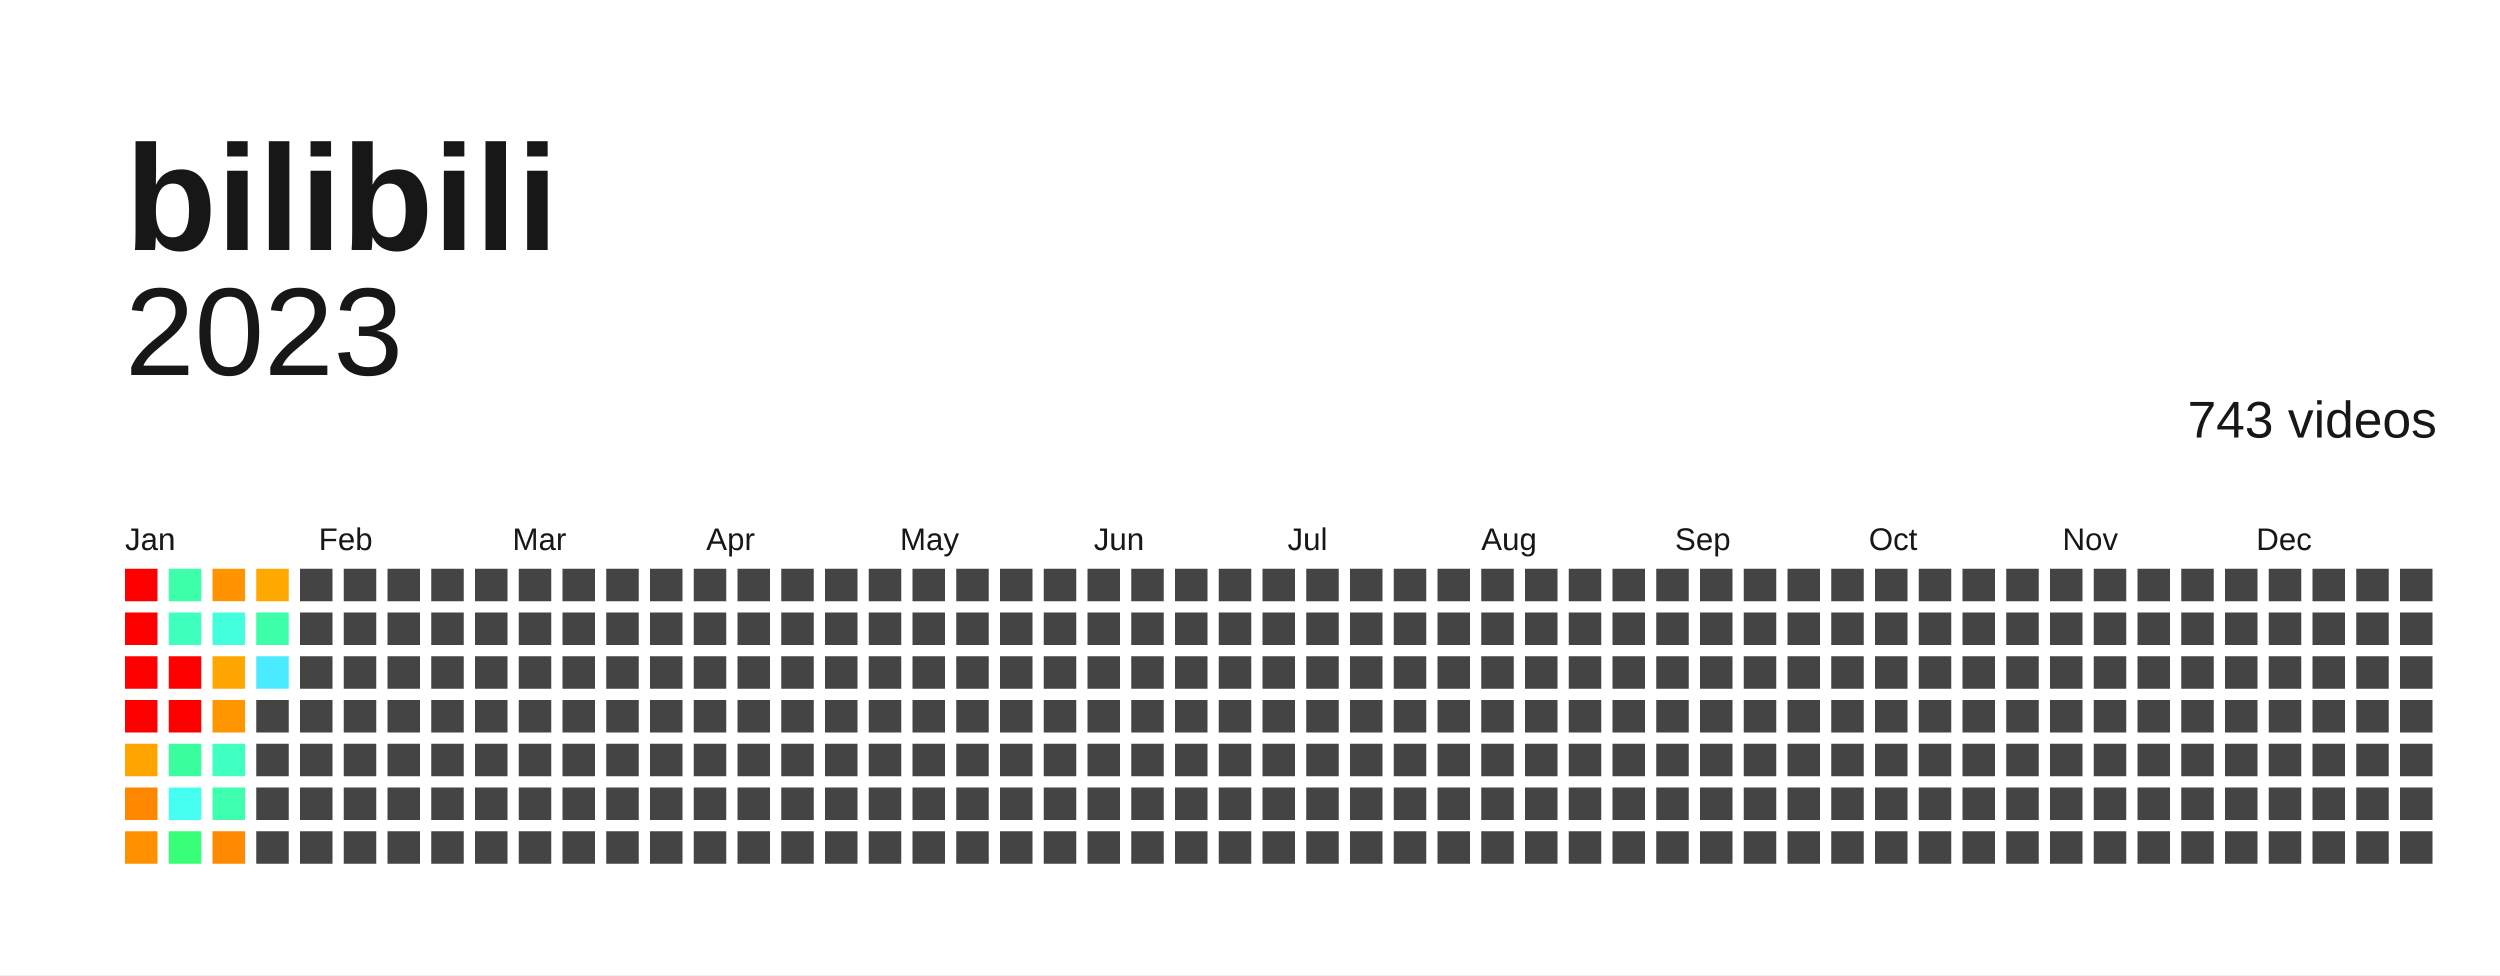
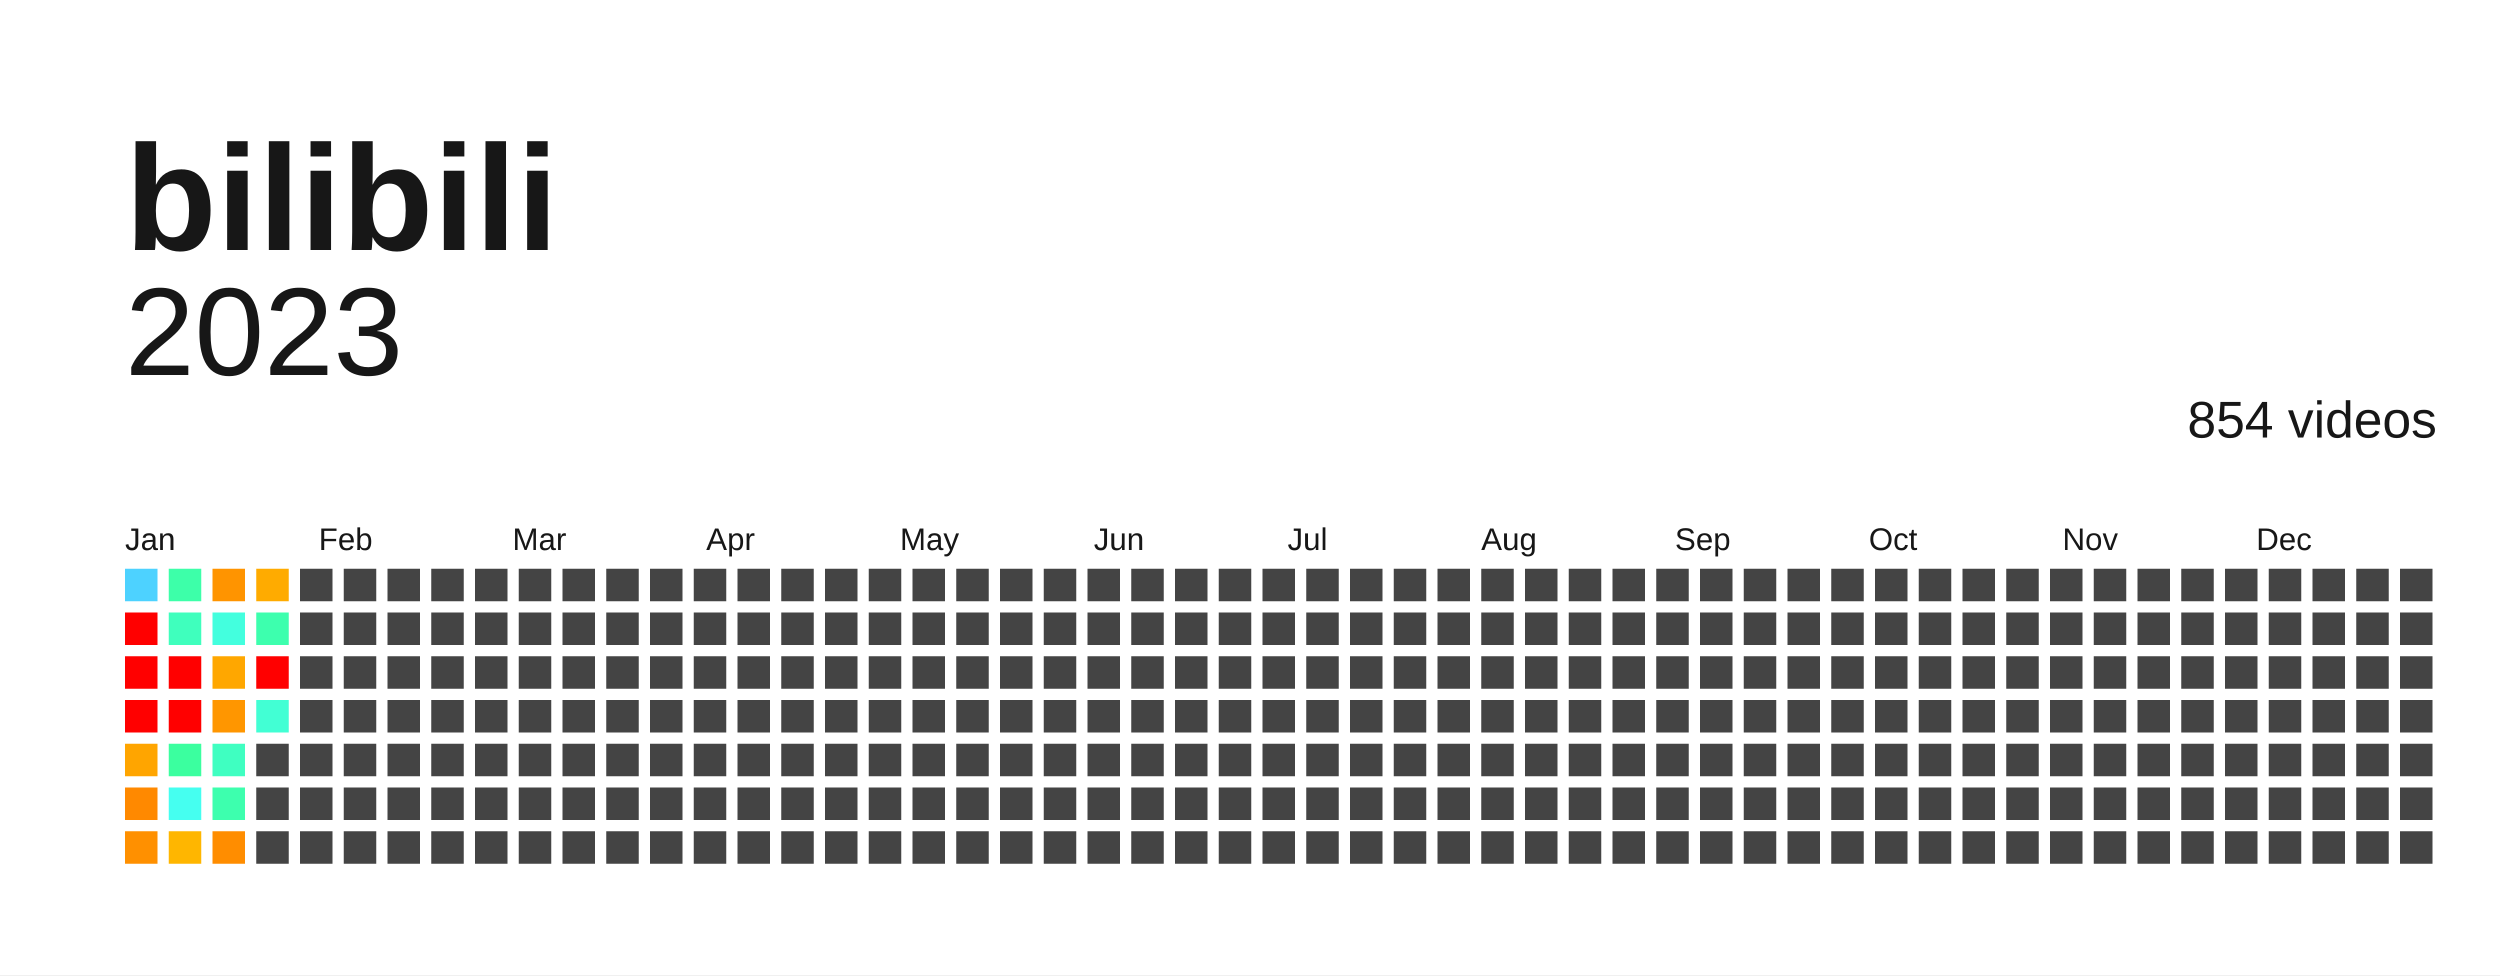
<svg xmlns="http://www.w3.org/2000/svg" baseProfile="full" height="78mm" version="1.1" viewBox="0,0,200,78" width="200mm">
  <defs />
  <rect fill="#FFFFFF" height="78" width="200" x="0" y="0" />
  <text fill="#171717" style="font-size:12px; font-family:Arial; font-weight:bold;" x="10" y="20">bilibili</text>
  <text alignment-baseline="hanging" fill="#171717" style="font-size:10.0px; font-family:Arial;" x="10" y="30">2023</text>
-   <text alignment-baseline="hanging" fill="#171717" style="font-size:4.125px; font-family:Arial;" x="175" y="35">743 videos</text>
+   <text alignment-baseline="hanging" fill="#171717" style="font-size:4.125px; font-family:Arial;" x="175" y="35">854 videos</text>
  <text fill="#171717" style="font-size:2.5px; font-family:Arial" x="10.0" y="44">Jan</text>
  <text fill="#171717" style="font-size:2.5px; font-family:Arial" x="25.5" y="44">Feb</text>
  <text fill="#171717" style="font-size:2.5px; font-family:Arial" x="41.0" y="44">Mar</text>
  <text fill="#171717" style="font-size:2.5px; font-family:Arial" x="56.5" y="44">Apr</text>
  <text fill="#171717" style="font-size:2.5px; font-family:Arial" x="72.0" y="44">May</text>
  <text fill="#171717" style="font-size:2.5px; font-family:Arial" x="87.5" y="44">Jun</text>
  <text fill="#171717" style="font-size:2.5px; font-family:Arial" x="103.0" y="44">Jul</text>
  <text fill="#171717" style="font-size:2.5px; font-family:Arial" x="118.5" y="44">Aug</text>
  <text fill="#171717" style="font-size:2.5px; font-family:Arial" x="134.0" y="44">Sep</text>
  <text fill="#171717" style="font-size:2.5px; font-family:Arial" x="149.5" y="44">Oct</text>
  <text fill="#171717" style="font-size:2.5px; font-family:Arial" x="165.0" y="44">Nov</text>
  <text fill="#171717" style="font-size:2.5px; font-family:Arial" x="180.5" y="44">Dec</text>
-   <rect fill="red" height="2.6" width="2.6" x="10.0" y="45.5" />
+   <rect fill="#4dd2ff" height="2.6" width="2.6" x="10.0" y="45.5" />
  <rect fill="red" height="2.6" width="2.6" x="10.0" y="49.0" />
  <rect fill="red" height="2.6" width="2.6" x="10.0" y="52.5" />
  <rect fill="red" height="2.6" width="2.6" x="10.0" y="56.0" />
  <rect fill="#ffa500" height="2.6" width="2.6" x="10.0" y="59.5" />
-   <rect fill="#ff8700" height="2.6" width="2.6" x="10.0" y="63.0" />
+   <rect fill="#ff8900" height="2.6" width="2.6" x="10.0" y="63.0" />
  <rect fill="#ff9000" height="2.6" width="2.6" x="10.0" y="66.5" />
  <rect fill="#3dffa9" height="2.6" width="2.6" x="13.5" y="45.5" />
  <rect fill="#3fffbd" height="2.6" width="2.6" x="13.5" y="49.0" />
  <rect fill="red" height="2.6" width="2.6" x="13.5" y="52.5" />
  <rect fill="red" height="2.6" width="2.6" x="13.5" y="56.0" />
  <rect fill="#3bff9f" height="2.6" width="2.6" x="13.5" y="59.5" />
  <rect fill="#45fff0" height="2.6" width="2.6" x="13.5" y="63.0" />
-   <rect fill="#37ff77" height="2.6" width="2.6" x="13.5" y="66.5" />
+   <rect fill="#ffb600" height="2.6" width="2.6" x="13.5" y="66.5" />
  <rect fill="#ff9400" height="2.6" width="2.6" x="17.0" y="45.5" />
  <rect fill="#43ffde" height="2.6" width="2.6" x="17.0" y="49.0" />
  <rect fill="#ffa700" height="2.6" width="2.6" x="17.0" y="52.5" />
  <rect fill="#ff9600" height="2.6" width="2.6" x="17.0" y="56.0" />
  <rect fill="#3fffc1" height="2.6" width="2.6" x="17.0" y="59.5" />
  <rect fill="#3dffae" height="2.6" width="2.6" x="17.0" y="63.0" />
-   <rect fill="#ff8900" height="2.6" width="2.6" x="17.0" y="66.5" />
-   <rect fill="#ffa900" height="2.6" width="2.6" x="20.5" y="45.5" />
-   <rect fill="#3dffa9" height="2.6" width="2.6" x="20.5" y="49.0" />
-   <rect fill="#4aebff" height="2.6" width="2.6" x="20.5" y="52.5" />
-   <rect fill="#444444" height="2.6" width="2.6" x="20.5" y="56.0" />
+   <rect fill="#ff8d00" height="2.6" width="2.6" x="17.0" y="66.5" />
+   <rect fill="#ffab00" height="2.6" width="2.6" x="20.5" y="45.5" />
+   <rect fill="#3dffae" height="2.6" width="2.6" x="20.5" y="49.0" />
+   <rect fill="red" height="2.6" width="2.6" x="20.5" y="52.5" />
+   <rect fill="#42ffd4" height="2.6" width="2.6" x="20.5" y="56.0" />
  <rect fill="#444444" height="2.6" width="2.6" x="20.5" y="59.5" />
  <rect fill="#444444" height="2.6" width="2.6" x="20.5" y="63.0" />
  <rect fill="#444444" height="2.6" width="2.6" x="20.5" y="66.5" />
  <rect fill="#444444" height="2.6" width="2.6" x="24.0" y="45.5" />
  <rect fill="#444444" height="2.6" width="2.6" x="24.0" y="49.0" />
  <rect fill="#444444" height="2.6" width="2.6" x="24.0" y="52.5" />
  <rect fill="#444444" height="2.6" width="2.6" x="24.0" y="56.0" />
  <rect fill="#444444" height="2.6" width="2.6" x="24.0" y="59.5" />
  <rect fill="#444444" height="2.6" width="2.6" x="24.0" y="63.0" />
  <rect fill="#444444" height="2.6" width="2.6" x="24.0" y="66.5" />
  <rect fill="#444444" height="2.6" width="2.6" x="27.5" y="45.5" />
  <rect fill="#444444" height="2.6" width="2.6" x="27.5" y="49.0" />
  <rect fill="#444444" height="2.6" width="2.6" x="27.5" y="52.5" />
  <rect fill="#444444" height="2.6" width="2.6" x="27.5" y="56.0" />
  <rect fill="#444444" height="2.6" width="2.6" x="27.5" y="59.5" />
  <rect fill="#444444" height="2.6" width="2.6" x="27.5" y="63.0" />
  <rect fill="#444444" height="2.6" width="2.6" x="27.5" y="66.5" />
  <rect fill="#444444" height="2.6" width="2.6" x="31.0" y="45.5" />
  <rect fill="#444444" height="2.6" width="2.6" x="31.0" y="49.0" />
  <rect fill="#444444" height="2.6" width="2.6" x="31.0" y="52.5" />
  <rect fill="#444444" height="2.6" width="2.6" x="31.0" y="56.0" />
  <rect fill="#444444" height="2.6" width="2.6" x="31.0" y="59.5" />
  <rect fill="#444444" height="2.6" width="2.6" x="31.0" y="63.0" />
  <rect fill="#444444" height="2.6" width="2.6" x="31.0" y="66.5" />
  <rect fill="#444444" height="2.6" width="2.6" x="34.5" y="45.5" />
  <rect fill="#444444" height="2.6" width="2.6" x="34.5" y="49.0" />
  <rect fill="#444444" height="2.6" width="2.6" x="34.5" y="52.5" />
  <rect fill="#444444" height="2.6" width="2.6" x="34.5" y="56.0" />
  <rect fill="#444444" height="2.6" width="2.6" x="34.5" y="59.5" />
  <rect fill="#444444" height="2.6" width="2.6" x="34.5" y="63.0" />
  <rect fill="#444444" height="2.6" width="2.6" x="34.5" y="66.5" />
  <rect fill="#444444" height="2.6" width="2.6" x="38.0" y="45.5" />
  <rect fill="#444444" height="2.6" width="2.6" x="38.0" y="49.0" />
  <rect fill="#444444" height="2.6" width="2.6" x="38.0" y="52.5" />
  <rect fill="#444444" height="2.6" width="2.6" x="38.0" y="56.0" />
  <rect fill="#444444" height="2.6" width="2.6" x="38.0" y="59.5" />
  <rect fill="#444444" height="2.6" width="2.6" x="38.0" y="63.0" />
  <rect fill="#444444" height="2.6" width="2.6" x="38.0" y="66.5" />
  <rect fill="#444444" height="2.6" width="2.6" x="41.5" y="45.5" />
  <rect fill="#444444" height="2.6" width="2.6" x="41.5" y="49.0" />
  <rect fill="#444444" height="2.6" width="2.6" x="41.5" y="52.5" />
  <rect fill="#444444" height="2.6" width="2.6" x="41.5" y="56.0" />
  <rect fill="#444444" height="2.6" width="2.6" x="41.5" y="59.5" />
  <rect fill="#444444" height="2.6" width="2.6" x="41.5" y="63.0" />
  <rect fill="#444444" height="2.6" width="2.6" x="41.5" y="66.5" />
  <rect fill="#444444" height="2.6" width="2.6" x="45.0" y="45.5" />
  <rect fill="#444444" height="2.6" width="2.6" x="45.0" y="49.0" />
  <rect fill="#444444" height="2.6" width="2.6" x="45.0" y="52.5" />
  <rect fill="#444444" height="2.6" width="2.6" x="45.0" y="56.0" />
  <rect fill="#444444" height="2.6" width="2.6" x="45.0" y="59.5" />
  <rect fill="#444444" height="2.6" width="2.6" x="45.0" y="63.0" />
  <rect fill="#444444" height="2.6" width="2.6" x="45.0" y="66.5" />
  <rect fill="#444444" height="2.6" width="2.6" x="48.5" y="45.5" />
  <rect fill="#444444" height="2.6" width="2.6" x="48.5" y="49.0" />
  <rect fill="#444444" height="2.6" width="2.6" x="48.5" y="52.5" />
  <rect fill="#444444" height="2.6" width="2.6" x="48.5" y="56.0" />
  <rect fill="#444444" height="2.6" width="2.6" x="48.5" y="59.5" />
  <rect fill="#444444" height="2.6" width="2.6" x="48.5" y="63.0" />
  <rect fill="#444444" height="2.6" width="2.6" x="48.5" y="66.5" />
  <rect fill="#444444" height="2.6" width="2.6" x="52.0" y="45.5" />
  <rect fill="#444444" height="2.6" width="2.6" x="52.0" y="49.0" />
  <rect fill="#444444" height="2.6" width="2.6" x="52.0" y="52.5" />
  <rect fill="#444444" height="2.6" width="2.6" x="52.0" y="56.0" />
  <rect fill="#444444" height="2.6" width="2.6" x="52.0" y="59.5" />
  <rect fill="#444444" height="2.6" width="2.6" x="52.0" y="63.0" />
  <rect fill="#444444" height="2.6" width="2.6" x="52.0" y="66.5" />
  <rect fill="#444444" height="2.6" width="2.6" x="55.5" y="45.5" />
  <rect fill="#444444" height="2.6" width="2.6" x="55.5" y="49.0" />
  <rect fill="#444444" height="2.6" width="2.6" x="55.5" y="52.5" />
  <rect fill="#444444" height="2.6" width="2.6" x="55.5" y="56.0" />
  <rect fill="#444444" height="2.6" width="2.6" x="55.5" y="59.5" />
  <rect fill="#444444" height="2.6" width="2.6" x="55.5" y="63.0" />
  <rect fill="#444444" height="2.6" width="2.6" x="55.5" y="66.5" />
  <rect fill="#444444" height="2.6" width="2.6" x="59.0" y="45.5" />
  <rect fill="#444444" height="2.6" width="2.6" x="59.0" y="49.0" />
  <rect fill="#444444" height="2.6" width="2.6" x="59.0" y="52.5" />
  <rect fill="#444444" height="2.6" width="2.6" x="59.0" y="56.0" />
  <rect fill="#444444" height="2.6" width="2.6" x="59.0" y="59.5" />
  <rect fill="#444444" height="2.6" width="2.6" x="59.0" y="63.0" />
  <rect fill="#444444" height="2.6" width="2.6" x="59.0" y="66.5" />
  <rect fill="#444444" height="2.6" width="2.6" x="62.5" y="45.5" />
  <rect fill="#444444" height="2.6" width="2.6" x="62.5" y="49.0" />
  <rect fill="#444444" height="2.6" width="2.6" x="62.5" y="52.5" />
  <rect fill="#444444" height="2.6" width="2.6" x="62.5" y="56.0" />
  <rect fill="#444444" height="2.6" width="2.6" x="62.5" y="59.5" />
  <rect fill="#444444" height="2.6" width="2.6" x="62.5" y="63.0" />
  <rect fill="#444444" height="2.6" width="2.6" x="62.5" y="66.5" />
  <rect fill="#444444" height="2.6" width="2.6" x="66.0" y="45.5" />
  <rect fill="#444444" height="2.6" width="2.6" x="66.0" y="49.0" />
  <rect fill="#444444" height="2.6" width="2.6" x="66.0" y="52.5" />
  <rect fill="#444444" height="2.6" width="2.6" x="66.0" y="56.0" />
  <rect fill="#444444" height="2.6" width="2.6" x="66.0" y="59.5" />
  <rect fill="#444444" height="2.6" width="2.6" x="66.0" y="63.0" />
  <rect fill="#444444" height="2.6" width="2.6" x="66.0" y="66.5" />
  <rect fill="#444444" height="2.6" width="2.6" x="69.5" y="45.5" />
  <rect fill="#444444" height="2.6" width="2.6" x="69.5" y="49.0" />
  <rect fill="#444444" height="2.6" width="2.6" x="69.5" y="52.5" />
  <rect fill="#444444" height="2.6" width="2.6" x="69.5" y="56.0" />
  <rect fill="#444444" height="2.6" width="2.6" x="69.5" y="59.5" />
  <rect fill="#444444" height="2.6" width="2.6" x="69.5" y="63.0" />
  <rect fill="#444444" height="2.6" width="2.6" x="69.5" y="66.5" />
  <rect fill="#444444" height="2.6" width="2.6" x="73.0" y="45.5" />
  <rect fill="#444444" height="2.6" width="2.6" x="73.0" y="49.0" />
  <rect fill="#444444" height="2.6" width="2.6" x="73.0" y="52.5" />
  <rect fill="#444444" height="2.6" width="2.6" x="73.0" y="56.0" />
  <rect fill="#444444" height="2.6" width="2.6" x="73.0" y="59.5" />
  <rect fill="#444444" height="2.6" width="2.6" x="73.0" y="63.0" />
  <rect fill="#444444" height="2.6" width="2.6" x="73.0" y="66.5" />
  <rect fill="#444444" height="2.6" width="2.6" x="76.5" y="45.5" />
  <rect fill="#444444" height="2.6" width="2.6" x="76.5" y="49.0" />
  <rect fill="#444444" height="2.6" width="2.6" x="76.5" y="52.5" />
  <rect fill="#444444" height="2.6" width="2.6" x="76.5" y="56.0" />
  <rect fill="#444444" height="2.6" width="2.6" x="76.5" y="59.5" />
  <rect fill="#444444" height="2.6" width="2.6" x="76.5" y="63.0" />
  <rect fill="#444444" height="2.6" width="2.6" x="76.5" y="66.5" />
  <rect fill="#444444" height="2.6" width="2.6" x="80.0" y="45.5" />
  <rect fill="#444444" height="2.6" width="2.6" x="80.0" y="49.0" />
  <rect fill="#444444" height="2.6" width="2.6" x="80.0" y="52.5" />
  <rect fill="#444444" height="2.6" width="2.6" x="80.0" y="56.0" />
  <rect fill="#444444" height="2.6" width="2.6" x="80.0" y="59.5" />
  <rect fill="#444444" height="2.6" width="2.6" x="80.0" y="63.0" />
  <rect fill="#444444" height="2.6" width="2.6" x="80.0" y="66.5" />
  <rect fill="#444444" height="2.6" width="2.6" x="83.5" y="45.5" />
  <rect fill="#444444" height="2.6" width="2.6" x="83.5" y="49.0" />
  <rect fill="#444444" height="2.6" width="2.6" x="83.5" y="52.5" />
  <rect fill="#444444" height="2.6" width="2.6" x="83.5" y="56.0" />
  <rect fill="#444444" height="2.6" width="2.6" x="83.5" y="59.5" />
  <rect fill="#444444" height="2.6" width="2.6" x="83.5" y="63.0" />
  <rect fill="#444444" height="2.6" width="2.6" x="83.5" y="66.5" />
  <rect fill="#444444" height="2.6" width="2.6" x="87.0" y="45.5" />
  <rect fill="#444444" height="2.6" width="2.6" x="87.0" y="49.0" />
  <rect fill="#444444" height="2.6" width="2.6" x="87.0" y="52.5" />
  <rect fill="#444444" height="2.6" width="2.6" x="87.0" y="56.0" />
  <rect fill="#444444" height="2.6" width="2.6" x="87.0" y="59.5" />
  <rect fill="#444444" height="2.6" width="2.6" x="87.0" y="63.0" />
  <rect fill="#444444" height="2.6" width="2.6" x="87.0" y="66.5" />
  <rect fill="#444444" height="2.6" width="2.6" x="90.5" y="45.5" />
  <rect fill="#444444" height="2.6" width="2.6" x="90.5" y="49.0" />
  <rect fill="#444444" height="2.6" width="2.6" x="90.5" y="52.5" />
  <rect fill="#444444" height="2.6" width="2.6" x="90.5" y="56.0" />
  <rect fill="#444444" height="2.6" width="2.6" x="90.5" y="59.5" />
  <rect fill="#444444" height="2.6" width="2.6" x="90.5" y="63.0" />
  <rect fill="#444444" height="2.6" width="2.6" x="90.5" y="66.5" />
  <rect fill="#444444" height="2.6" width="2.6" x="94.0" y="45.5" />
  <rect fill="#444444" height="2.6" width="2.6" x="94.0" y="49.0" />
  <rect fill="#444444" height="2.6" width="2.6" x="94.0" y="52.5" />
  <rect fill="#444444" height="2.6" width="2.6" x="94.0" y="56.0" />
  <rect fill="#444444" height="2.6" width="2.6" x="94.0" y="59.5" />
  <rect fill="#444444" height="2.6" width="2.6" x="94.0" y="63.0" />
  <rect fill="#444444" height="2.6" width="2.6" x="94.0" y="66.5" />
  <rect fill="#444444" height="2.6" width="2.6" x="97.5" y="45.5" />
  <rect fill="#444444" height="2.6" width="2.6" x="97.5" y="49.0" />
  <rect fill="#444444" height="2.6" width="2.6" x="97.5" y="52.5" />
  <rect fill="#444444" height="2.6" width="2.6" x="97.5" y="56.0" />
  <rect fill="#444444" height="2.6" width="2.6" x="97.5" y="59.5" />
  <rect fill="#444444" height="2.6" width="2.6" x="97.5" y="63.0" />
  <rect fill="#444444" height="2.6" width="2.6" x="97.5" y="66.5" />
  <rect fill="#444444" height="2.6" width="2.6" x="101.0" y="45.5" />
  <rect fill="#444444" height="2.6" width="2.6" x="101.0" y="49.0" />
  <rect fill="#444444" height="2.6" width="2.6" x="101.0" y="52.5" />
  <rect fill="#444444" height="2.6" width="2.6" x="101.0" y="56.0" />
  <rect fill="#444444" height="2.6" width="2.6" x="101.0" y="59.5" />
  <rect fill="#444444" height="2.6" width="2.6" x="101.0" y="63.0" />
  <rect fill="#444444" height="2.6" width="2.6" x="101.0" y="66.5" />
  <rect fill="#444444" height="2.6" width="2.6" x="104.5" y="45.5" />
  <rect fill="#444444" height="2.6" width="2.6" x="104.5" y="49.0" />
  <rect fill="#444444" height="2.6" width="2.6" x="104.5" y="52.5" />
  <rect fill="#444444" height="2.6" width="2.6" x="104.5" y="56.0" />
  <rect fill="#444444" height="2.6" width="2.6" x="104.5" y="59.5" />
  <rect fill="#444444" height="2.6" width="2.6" x="104.5" y="63.0" />
  <rect fill="#444444" height="2.6" width="2.6" x="104.5" y="66.5" />
  <rect fill="#444444" height="2.6" width="2.6" x="108.0" y="45.5" />
  <rect fill="#444444" height="2.6" width="2.6" x="108.0" y="49.0" />
  <rect fill="#444444" height="2.6" width="2.6" x="108.0" y="52.5" />
  <rect fill="#444444" height="2.6" width="2.6" x="108.0" y="56.0" />
  <rect fill="#444444" height="2.6" width="2.6" x="108.0" y="59.5" />
  <rect fill="#444444" height="2.6" width="2.6" x="108.0" y="63.0" />
  <rect fill="#444444" height="2.6" width="2.6" x="108.0" y="66.5" />
  <rect fill="#444444" height="2.6" width="2.6" x="111.5" y="45.5" />
  <rect fill="#444444" height="2.6" width="2.6" x="111.5" y="49.0" />
  <rect fill="#444444" height="2.6" width="2.6" x="111.5" y="52.5" />
  <rect fill="#444444" height="2.6" width="2.6" x="111.5" y="56.0" />
  <rect fill="#444444" height="2.6" width="2.6" x="111.5" y="59.5" />
  <rect fill="#444444" height="2.6" width="2.6" x="111.5" y="63.0" />
  <rect fill="#444444" height="2.6" width="2.6" x="111.5" y="66.5" />
  <rect fill="#444444" height="2.6" width="2.6" x="115.0" y="45.5" />
  <rect fill="#444444" height="2.6" width="2.6" x="115.0" y="49.0" />
  <rect fill="#444444" height="2.6" width="2.6" x="115.0" y="52.5" />
  <rect fill="#444444" height="2.6" width="2.6" x="115.0" y="56.0" />
  <rect fill="#444444" height="2.6" width="2.6" x="115.0" y="59.5" />
  <rect fill="#444444" height="2.6" width="2.6" x="115.0" y="63.0" />
  <rect fill="#444444" height="2.6" width="2.6" x="115.0" y="66.5" />
  <rect fill="#444444" height="2.6" width="2.6" x="118.5" y="45.5" />
  <rect fill="#444444" height="2.6" width="2.6" x="118.5" y="49.0" />
  <rect fill="#444444" height="2.6" width="2.6" x="118.5" y="52.5" />
  <rect fill="#444444" height="2.6" width="2.6" x="118.5" y="56.0" />
  <rect fill="#444444" height="2.6" width="2.6" x="118.5" y="59.5" />
  <rect fill="#444444" height="2.6" width="2.6" x="118.5" y="63.0" />
  <rect fill="#444444" height="2.6" width="2.6" x="118.5" y="66.5" />
  <rect fill="#444444" height="2.6" width="2.6" x="122.0" y="45.5" />
  <rect fill="#444444" height="2.6" width="2.6" x="122.0" y="49.0" />
  <rect fill="#444444" height="2.6" width="2.6" x="122.0" y="52.5" />
  <rect fill="#444444" height="2.6" width="2.6" x="122.0" y="56.0" />
  <rect fill="#444444" height="2.6" width="2.6" x="122.0" y="59.5" />
  <rect fill="#444444" height="2.6" width="2.6" x="122.0" y="63.0" />
  <rect fill="#444444" height="2.6" width="2.6" x="122.0" y="66.5" />
  <rect fill="#444444" height="2.6" width="2.6" x="125.5" y="45.5" />
  <rect fill="#444444" height="2.6" width="2.6" x="125.5" y="49.0" />
  <rect fill="#444444" height="2.6" width="2.6" x="125.5" y="52.5" />
  <rect fill="#444444" height="2.6" width="2.6" x="125.5" y="56.0" />
  <rect fill="#444444" height="2.6" width="2.6" x="125.5" y="59.5" />
  <rect fill="#444444" height="2.6" width="2.6" x="125.5" y="63.0" />
  <rect fill="#444444" height="2.6" width="2.6" x="125.5" y="66.5" />
  <rect fill="#444444" height="2.6" width="2.6" x="129.0" y="45.5" />
  <rect fill="#444444" height="2.6" width="2.6" x="129.0" y="49.0" />
  <rect fill="#444444" height="2.6" width="2.6" x="129.0" y="52.5" />
  <rect fill="#444444" height="2.6" width="2.6" x="129.0" y="56.0" />
  <rect fill="#444444" height="2.6" width="2.6" x="129.0" y="59.5" />
  <rect fill="#444444" height="2.6" width="2.6" x="129.0" y="63.0" />
  <rect fill="#444444" height="2.6" width="2.6" x="129.0" y="66.5" />
  <rect fill="#444444" height="2.6" width="2.6" x="132.5" y="45.5" />
  <rect fill="#444444" height="2.6" width="2.6" x="132.5" y="49.0" />
  <rect fill="#444444" height="2.6" width="2.6" x="132.5" y="52.5" />
  <rect fill="#444444" height="2.6" width="2.6" x="132.5" y="56.0" />
  <rect fill="#444444" height="2.6" width="2.6" x="132.5" y="59.5" />
  <rect fill="#444444" height="2.6" width="2.6" x="132.5" y="63.0" />
  <rect fill="#444444" height="2.6" width="2.6" x="132.5" y="66.5" />
  <rect fill="#444444" height="2.6" width="2.6" x="136.0" y="45.5" />
  <rect fill="#444444" height="2.6" width="2.6" x="136.0" y="49.0" />
  <rect fill="#444444" height="2.6" width="2.6" x="136.0" y="52.5" />
  <rect fill="#444444" height="2.6" width="2.6" x="136.0" y="56.0" />
  <rect fill="#444444" height="2.6" width="2.6" x="136.0" y="59.5" />
  <rect fill="#444444" height="2.6" width="2.6" x="136.0" y="63.0" />
  <rect fill="#444444" height="2.6" width="2.6" x="136.0" y="66.5" />
  <rect fill="#444444" height="2.6" width="2.6" x="139.5" y="45.5" />
  <rect fill="#444444" height="2.6" width="2.6" x="139.5" y="49.0" />
  <rect fill="#444444" height="2.6" width="2.6" x="139.5" y="52.5" />
  <rect fill="#444444" height="2.6" width="2.6" x="139.5" y="56.0" />
  <rect fill="#444444" height="2.6" width="2.6" x="139.5" y="59.5" />
  <rect fill="#444444" height="2.6" width="2.6" x="139.5" y="63.0" />
  <rect fill="#444444" height="2.6" width="2.6" x="139.5" y="66.5" />
  <rect fill="#444444" height="2.6" width="2.6" x="143.0" y="45.5" />
  <rect fill="#444444" height="2.6" width="2.6" x="143.0" y="49.0" />
  <rect fill="#444444" height="2.6" width="2.6" x="143.0" y="52.5" />
  <rect fill="#444444" height="2.6" width="2.6" x="143.0" y="56.0" />
  <rect fill="#444444" height="2.6" width="2.6" x="143.0" y="59.5" />
  <rect fill="#444444" height="2.6" width="2.6" x="143.0" y="63.0" />
  <rect fill="#444444" height="2.6" width="2.6" x="143.0" y="66.5" />
  <rect fill="#444444" height="2.6" width="2.6" x="146.5" y="45.5" />
  <rect fill="#444444" height="2.6" width="2.6" x="146.5" y="49.0" />
  <rect fill="#444444" height="2.6" width="2.6" x="146.5" y="52.5" />
  <rect fill="#444444" height="2.6" width="2.6" x="146.5" y="56.0" />
  <rect fill="#444444" height="2.6" width="2.6" x="146.5" y="59.5" />
  <rect fill="#444444" height="2.6" width="2.6" x="146.5" y="63.0" />
  <rect fill="#444444" height="2.6" width="2.6" x="146.5" y="66.5" />
  <rect fill="#444444" height="2.6" width="2.6" x="150.0" y="45.5" />
  <rect fill="#444444" height="2.6" width="2.6" x="150.0" y="49.0" />
  <rect fill="#444444" height="2.6" width="2.6" x="150.0" y="52.5" />
  <rect fill="#444444" height="2.6" width="2.6" x="150.0" y="56.0" />
  <rect fill="#444444" height="2.6" width="2.6" x="150.0" y="59.5" />
  <rect fill="#444444" height="2.6" width="2.6" x="150.0" y="63.0" />
  <rect fill="#444444" height="2.6" width="2.6" x="150.0" y="66.5" />
  <rect fill="#444444" height="2.6" width="2.6" x="153.5" y="45.5" />
  <rect fill="#444444" height="2.6" width="2.6" x="153.5" y="49.0" />
  <rect fill="#444444" height="2.6" width="2.6" x="153.5" y="52.5" />
  <rect fill="#444444" height="2.6" width="2.6" x="153.5" y="56.0" />
  <rect fill="#444444" height="2.6" width="2.6" x="153.5" y="59.5" />
  <rect fill="#444444" height="2.6" width="2.6" x="153.5" y="63.0" />
  <rect fill="#444444" height="2.6" width="2.6" x="153.5" y="66.5" />
  <rect fill="#444444" height="2.6" width="2.6" x="157.0" y="45.5" />
  <rect fill="#444444" height="2.6" width="2.6" x="157.0" y="49.0" />
  <rect fill="#444444" height="2.6" width="2.6" x="157.0" y="52.5" />
  <rect fill="#444444" height="2.6" width="2.6" x="157.0" y="56.0" />
  <rect fill="#444444" height="2.6" width="2.6" x="157.0" y="59.5" />
  <rect fill="#444444" height="2.6" width="2.6" x="157.0" y="63.0" />
  <rect fill="#444444" height="2.6" width="2.6" x="157.0" y="66.5" />
  <rect fill="#444444" height="2.6" width="2.6" x="160.5" y="45.5" />
  <rect fill="#444444" height="2.6" width="2.6" x="160.5" y="49.0" />
  <rect fill="#444444" height="2.6" width="2.6" x="160.5" y="52.5" />
  <rect fill="#444444" height="2.6" width="2.6" x="160.5" y="56.0" />
  <rect fill="#444444" height="2.6" width="2.6" x="160.5" y="59.5" />
  <rect fill="#444444" height="2.6" width="2.6" x="160.5" y="63.0" />
  <rect fill="#444444" height="2.6" width="2.6" x="160.5" y="66.5" />
  <rect fill="#444444" height="2.6" width="2.6" x="164.0" y="45.5" />
  <rect fill="#444444" height="2.6" width="2.6" x="164.0" y="49.0" />
  <rect fill="#444444" height="2.6" width="2.6" x="164.0" y="52.5" />
  <rect fill="#444444" height="2.6" width="2.6" x="164.0" y="56.0" />
  <rect fill="#444444" height="2.6" width="2.6" x="164.0" y="59.5" />
  <rect fill="#444444" height="2.6" width="2.6" x="164.0" y="63.0" />
  <rect fill="#444444" height="2.6" width="2.6" x="164.0" y="66.5" />
  <rect fill="#444444" height="2.6" width="2.6" x="167.5" y="45.5" />
  <rect fill="#444444" height="2.6" width="2.6" x="167.5" y="49.0" />
  <rect fill="#444444" height="2.6" width="2.6" x="167.5" y="52.5" />
  <rect fill="#444444" height="2.6" width="2.6" x="167.5" y="56.0" />
  <rect fill="#444444" height="2.6" width="2.6" x="167.5" y="59.5" />
  <rect fill="#444444" height="2.6" width="2.6" x="167.5" y="63.0" />
  <rect fill="#444444" height="2.6" width="2.6" x="167.5" y="66.5" />
  <rect fill="#444444" height="2.6" width="2.6" x="171.0" y="45.5" />
  <rect fill="#444444" height="2.6" width="2.6" x="171.0" y="49.0" />
  <rect fill="#444444" height="2.6" width="2.6" x="171.0" y="52.5" />
  <rect fill="#444444" height="2.6" width="2.6" x="171.0" y="56.0" />
  <rect fill="#444444" height="2.6" width="2.6" x="171.0" y="59.5" />
  <rect fill="#444444" height="2.6" width="2.6" x="171.0" y="63.0" />
  <rect fill="#444444" height="2.6" width="2.6" x="171.0" y="66.5" />
  <rect fill="#444444" height="2.6" width="2.6" x="174.5" y="45.5" />
  <rect fill="#444444" height="2.6" width="2.6" x="174.5" y="49.0" />
  <rect fill="#444444" height="2.6" width="2.6" x="174.5" y="52.5" />
  <rect fill="#444444" height="2.6" width="2.6" x="174.5" y="56.0" />
  <rect fill="#444444" height="2.6" width="2.6" x="174.5" y="59.5" />
  <rect fill="#444444" height="2.6" width="2.6" x="174.5" y="63.0" />
  <rect fill="#444444" height="2.6" width="2.6" x="174.5" y="66.5" />
  <rect fill="#444444" height="2.6" width="2.6" x="178.0" y="45.5" />
  <rect fill="#444444" height="2.6" width="2.6" x="178.0" y="49.0" />
  <rect fill="#444444" height="2.6" width="2.6" x="178.0" y="52.5" />
  <rect fill="#444444" height="2.6" width="2.6" x="178.0" y="56.0" />
  <rect fill="#444444" height="2.6" width="2.6" x="178.0" y="59.5" />
  <rect fill="#444444" height="2.6" width="2.6" x="178.0" y="63.0" />
  <rect fill="#444444" height="2.6" width="2.6" x="178.0" y="66.5" />
  <rect fill="#444444" height="2.6" width="2.6" x="181.5" y="45.5" />
  <rect fill="#444444" height="2.6" width="2.6" x="181.5" y="49.0" />
  <rect fill="#444444" height="2.6" width="2.6" x="181.5" y="52.5" />
  <rect fill="#444444" height="2.6" width="2.6" x="181.5" y="56.0" />
  <rect fill="#444444" height="2.6" width="2.6" x="181.5" y="59.5" />
  <rect fill="#444444" height="2.6" width="2.6" x="181.5" y="63.0" />
  <rect fill="#444444" height="2.6" width="2.6" x="181.5" y="66.5" />
  <rect fill="#444444" height="2.6" width="2.6" x="185.0" y="45.5" />
  <rect fill="#444444" height="2.6" width="2.6" x="185.0" y="49.0" />
  <rect fill="#444444" height="2.6" width="2.6" x="185.0" y="52.5" />
  <rect fill="#444444" height="2.6" width="2.6" x="185.0" y="56.0" />
  <rect fill="#444444" height="2.6" width="2.6" x="185.0" y="59.5" />
  <rect fill="#444444" height="2.6" width="2.6" x="185.0" y="63.0" />
  <rect fill="#444444" height="2.6" width="2.6" x="185.0" y="66.5" />
  <rect fill="#444444" height="2.6" width="2.6" x="188.5" y="45.5" />
  <rect fill="#444444" height="2.6" width="2.6" x="188.5" y="49.0" />
  <rect fill="#444444" height="2.6" width="2.6" x="188.5" y="52.5" />
  <rect fill="#444444" height="2.6" width="2.6" x="188.5" y="56.0" />
  <rect fill="#444444" height="2.6" width="2.6" x="188.5" y="59.5" />
  <rect fill="#444444" height="2.6" width="2.6" x="188.5" y="63.0" />
  <rect fill="#444444" height="2.6" width="2.6" x="188.5" y="66.5" />
  <rect fill="#444444" height="2.6" width="2.6" x="192.0" y="45.5" />
  <rect fill="#444444" height="2.6" width="2.6" x="192.0" y="49.0" />
  <rect fill="#444444" height="2.6" width="2.6" x="192.0" y="52.5" />
  <rect fill="#444444" height="2.6" width="2.6" x="192.0" y="56.0" />
  <rect fill="#444444" height="2.6" width="2.6" x="192.0" y="59.5" />
  <rect fill="#444444" height="2.6" width="2.6" x="192.0" y="63.0" />
  <rect fill="#444444" height="2.6" width="2.6" x="192.0" y="66.5" />
</svg>
